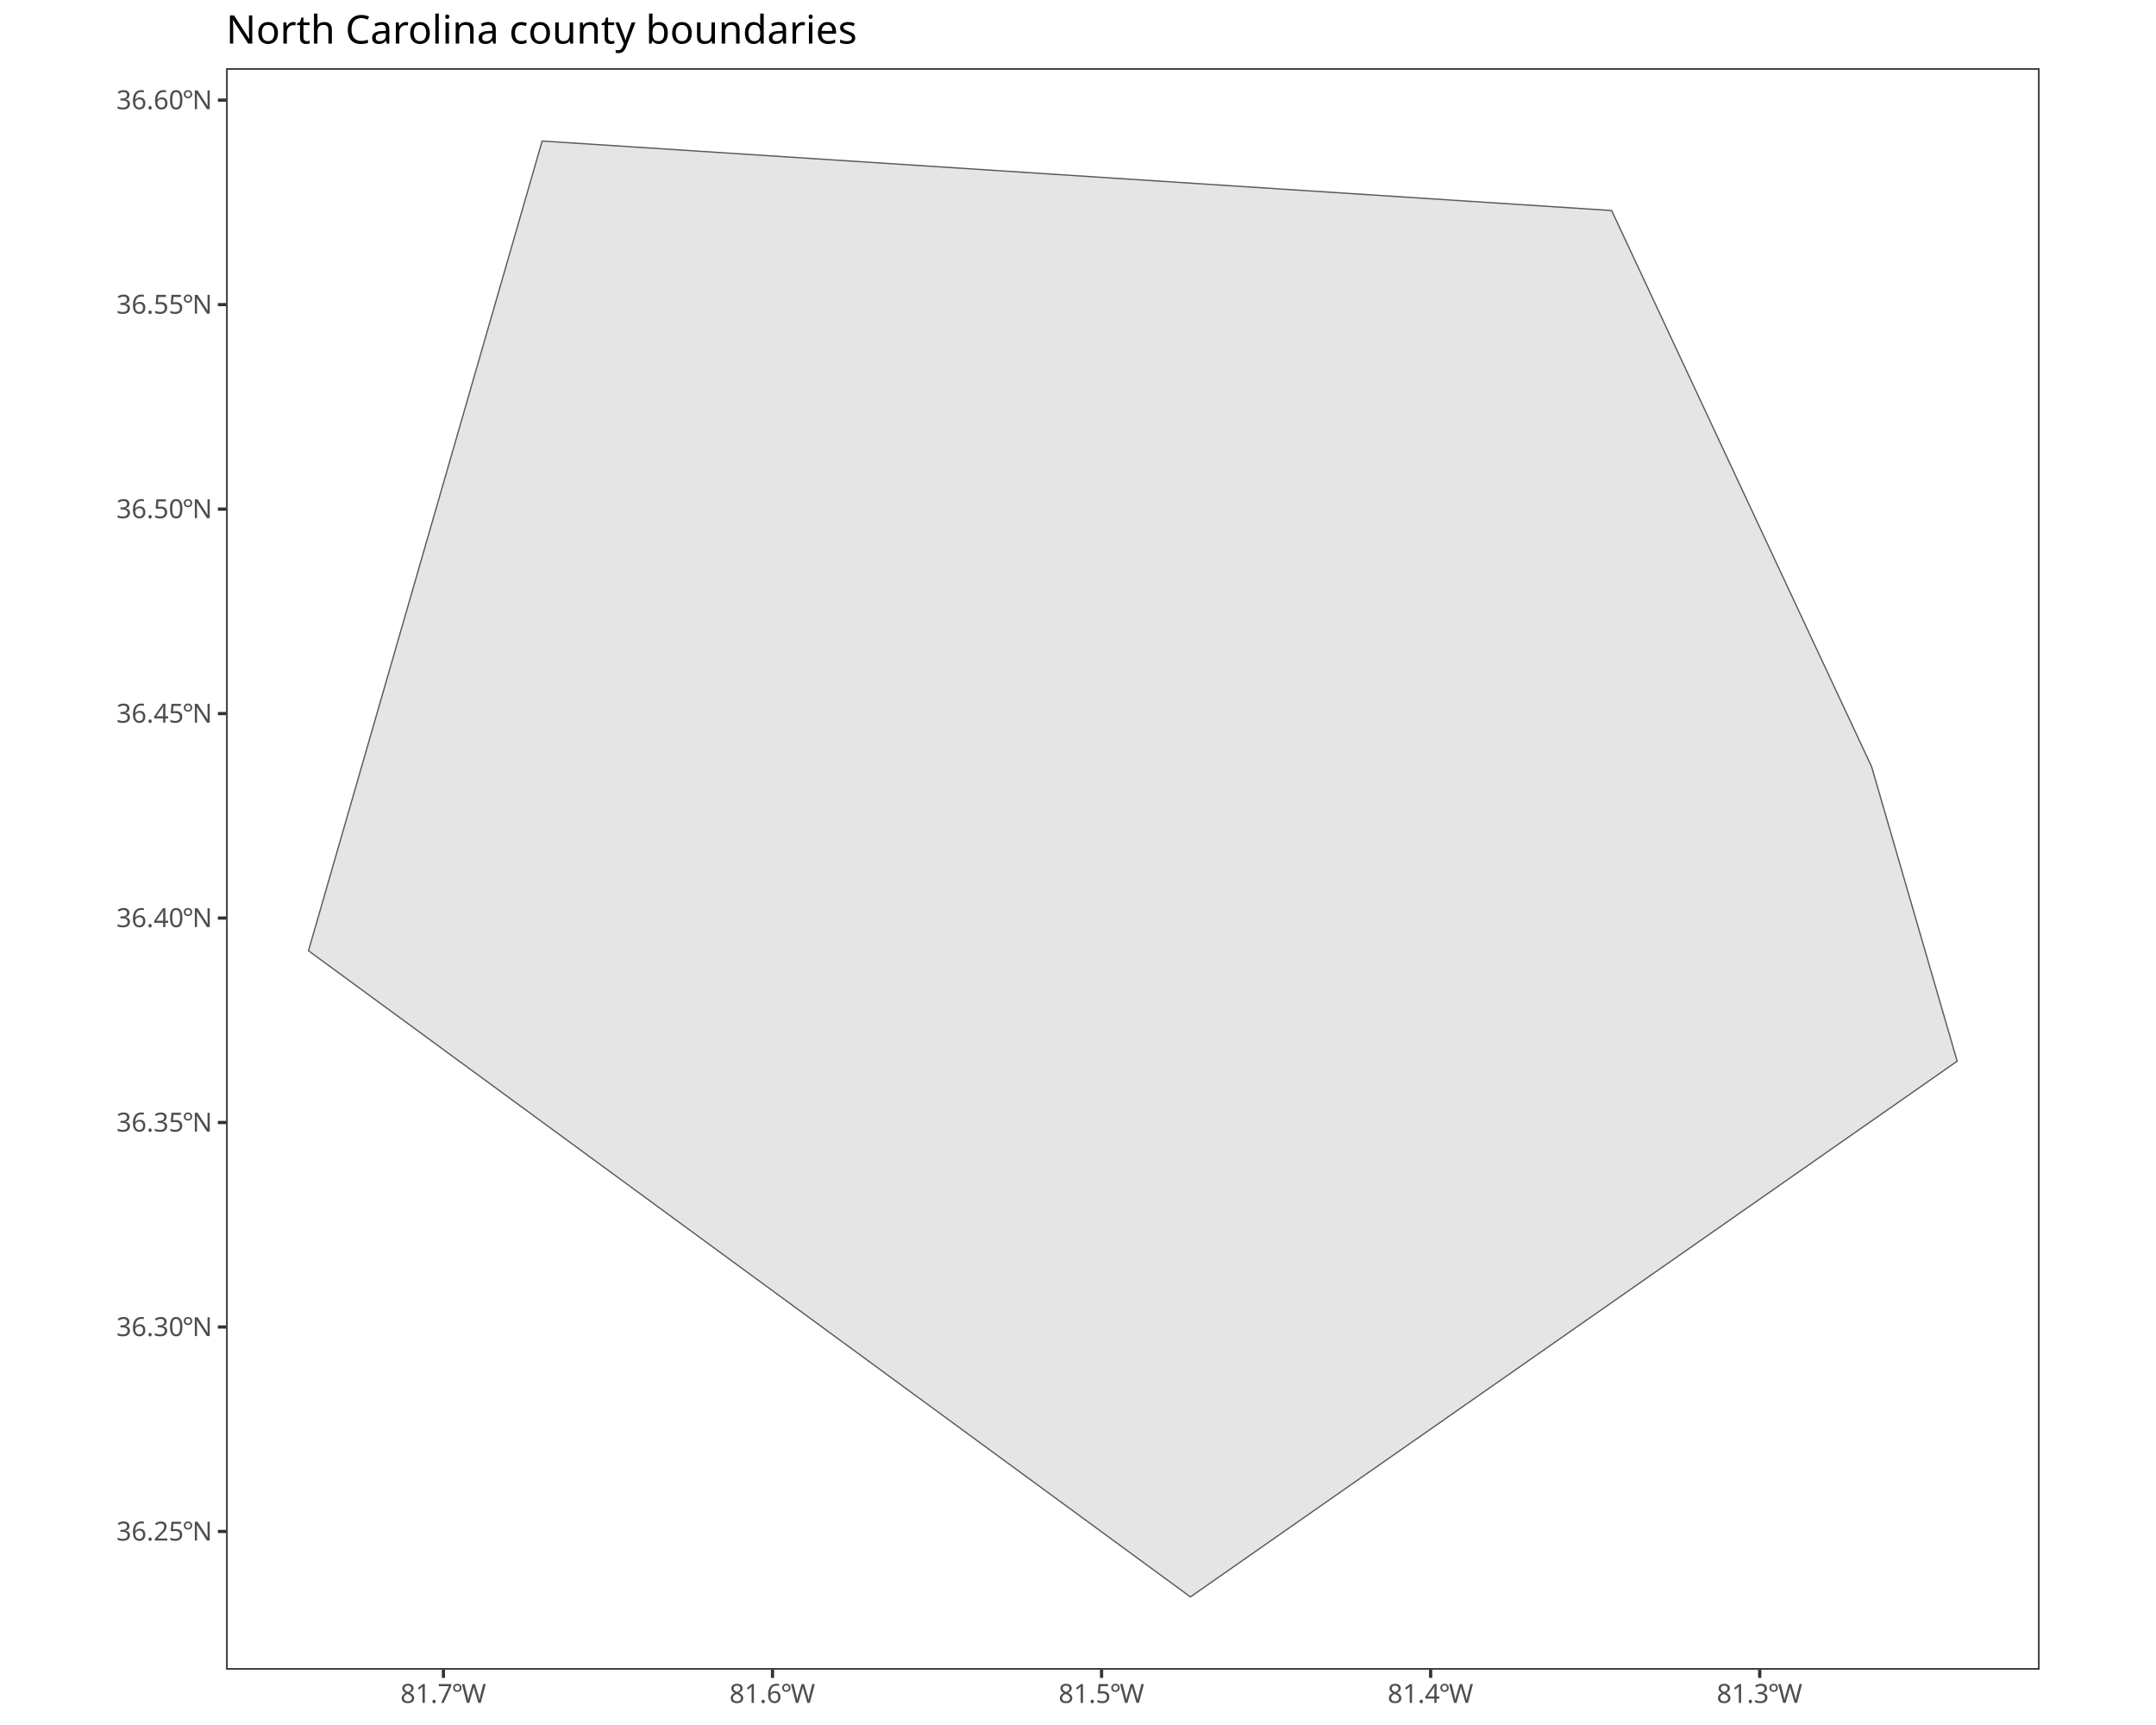
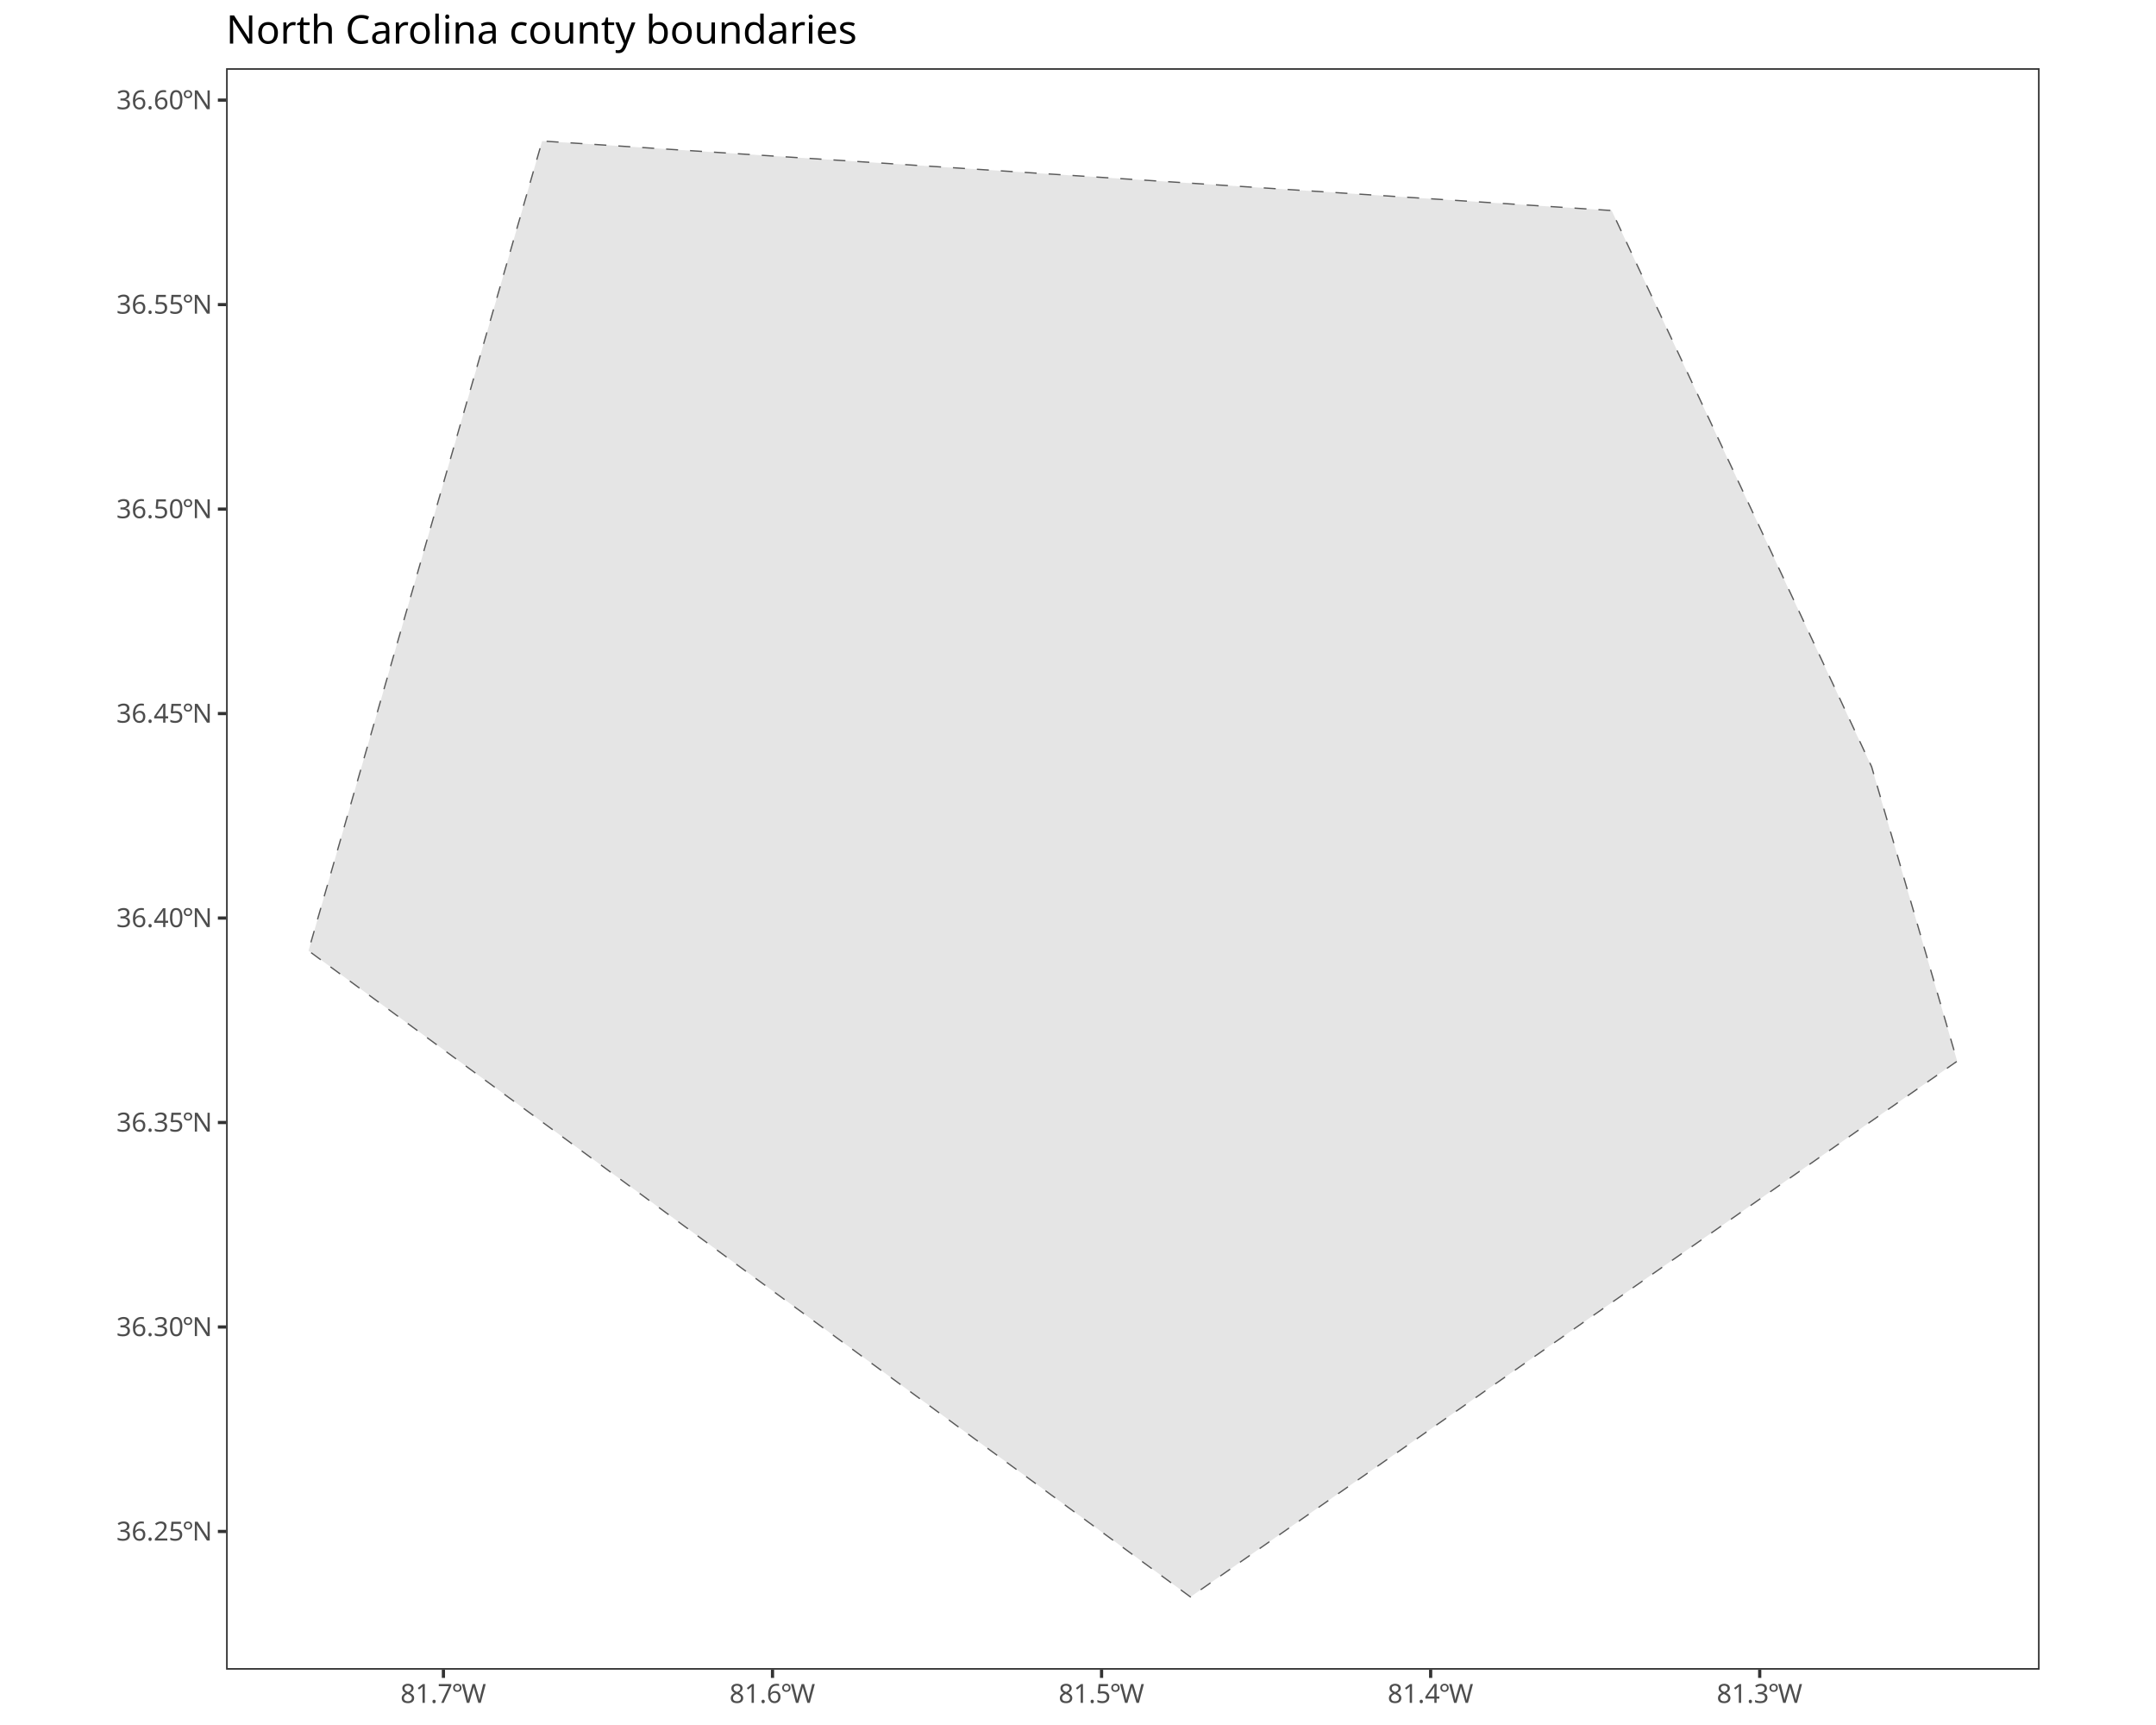
<svg xmlns="http://www.w3.org/2000/svg" class="svglite" data-engine-version="2.0" width="720.00pt" height="576.00pt" viewBox="0 0 720.00 576.00">
  <defs>
    <style type="text/css">
    .svglite line, .svglite polyline, .svglite polygon, .svglite path, .svglite rect, .svglite circle {
      fill: none;
      stroke: #000000;
      stroke-linecap: round;
      stroke-linejoin: round;
      stroke-miterlimit: 10.00;
    }
  </style>
  </defs>
  <rect width="100%" height="100%" style="stroke: none; fill: #FFFFFF;" />
  <defs>
    <clipPath id="cpMC4wMHw3MjAuMDB8MC4wMHw1NzYuMDA=">
      <rect x="0.00" y="0.00" width="720.00" height="576.00" />
    </clipPath>
  </defs>
  <g clip-path="url(#cpMC4wMHw3MjAuMDB8MC4wMHw1NzYuMDA=)">
</g>
  <defs>
    <clipPath id="cpMzMuMzl8Njg2LjYxfDAuMDB8NTc2LjAw">
      <rect x="33.39" y="0.00" width="653.21" height="576.00" />
    </clipPath>
  </defs>
  <g clip-path="url(#cpMzMuMzl8Njg2LjYxfDAuMDB8NTc2LjAw)">
    <rect x="33.39" y="0.00" width="653.21" height="576.00" style="stroke-width: 1.07; stroke: #FFFFFF; fill: #FFFFFF;" />
  </g>
  <g clip-path="url(#cpMC4wMHw3MjAuMDB8MC4wMHw1NzYuMDA=)">
</g>
  <defs>
    <clipPath id="cpNzUuNTB8NjgxLjEzfDIyLjc4fDU1Ny41Mw==">
      <rect x="75.50" y="22.78" width="605.63" height="534.75" />
    </clipPath>
  </defs>
  <g clip-path="url(#cpNzUuNTB8NjgxLjEzfDIyLjc4fDU1Ny41Mw==)">
    <rect x="75.50" y="22.78" width="605.63" height="534.75" style="stroke-width: 1.07; stroke: none; fill: #FFFFFF;" />
-     <path d="M 397.54 533.23 L 103.02 317.47 L 181.05 47.09 L 538.21 70.30 L 625.03 256.02 L 653.60 354.34 L 397.54 533.23 Z" style="fill-rule: evenodd; fill: #E5E5E5; stroke-width: 0.43; stroke: #595959; stroke-linecap: butt;" />
+     <path d="M 397.54 533.23 L 103.02 317.47 L 181.05 47.09 L 538.21 70.30 L 625.03 256.02 L 653.60 354.34 L 397.54 533.23 Z" style="fill-rule: evenodd; fill: #E5E5E5; stroke-width: 0.43; stroke: #595959; stroke-dasharray: 4.00,4.00; stroke-linecap: butt;" />
    <rect x="75.50" y="22.78" width="605.63" height="534.75" style="stroke-width: 1.07; stroke: #333333;" />
  </g>
  <g clip-path="url(#cpMC4wMHw3MjAuMDB8MC4wMHw1NzYuMDA=)">
    <text x="38.87" y="514.41" style="font-size: 8.80px; fill: #4D4D4D; font-family: sans;" textLength="22.02px" lengthAdjust="spacingAndGlyphs">36.25</text>
    <text x="60.90" y="514.41" style="font-size: 8.80px; fill: #4D4D4D; font-family: sans;" textLength="3.31px" lengthAdjust="spacingAndGlyphs">°</text>
    <text x="64.21" y="514.41" style="font-size: 8.80px; fill: #4D4D4D; font-family: sans;" textLength="6.36px" lengthAdjust="spacingAndGlyphs">N</text>
    <text x="38.87" y="446.13" style="font-size: 8.80px; fill: #4D4D4D; font-family: sans;" textLength="22.02px" lengthAdjust="spacingAndGlyphs">36.30</text>
    <text x="60.90" y="446.13" style="font-size: 8.80px; fill: #4D4D4D; font-family: sans;" textLength="3.31px" lengthAdjust="spacingAndGlyphs">°</text>
    <text x="64.21" y="446.13" style="font-size: 8.80px; fill: #4D4D4D; font-family: sans;" textLength="6.36px" lengthAdjust="spacingAndGlyphs">N</text>
    <text x="38.87" y="377.85" style="font-size: 8.80px; fill: #4D4D4D; font-family: sans;" textLength="22.02px" lengthAdjust="spacingAndGlyphs">36.35</text>
    <text x="60.90" y="377.85" style="font-size: 8.80px; fill: #4D4D4D; font-family: sans;" textLength="3.31px" lengthAdjust="spacingAndGlyphs">°</text>
    <text x="64.21" y="377.85" style="font-size: 8.80px; fill: #4D4D4D; font-family: sans;" textLength="6.36px" lengthAdjust="spacingAndGlyphs">N</text>
    <text x="38.87" y="309.57" style="font-size: 8.80px; fill: #4D4D4D; font-family: sans;" textLength="22.02px" lengthAdjust="spacingAndGlyphs">36.40</text>
    <text x="60.90" y="309.57" style="font-size: 8.80px; fill: #4D4D4D; font-family: sans;" textLength="3.31px" lengthAdjust="spacingAndGlyphs">°</text>
    <text x="64.21" y="309.57" style="font-size: 8.80px; fill: #4D4D4D; font-family: sans;" textLength="6.36px" lengthAdjust="spacingAndGlyphs">N</text>
    <text x="38.87" y="241.30" style="font-size: 8.80px; fill: #4D4D4D; font-family: sans;" textLength="22.02px" lengthAdjust="spacingAndGlyphs">36.45</text>
    <text x="60.90" y="241.30" style="font-size: 8.80px; fill: #4D4D4D; font-family: sans;" textLength="3.31px" lengthAdjust="spacingAndGlyphs">°</text>
    <text x="64.21" y="241.30" style="font-size: 8.80px; fill: #4D4D4D; font-family: sans;" textLength="6.36px" lengthAdjust="spacingAndGlyphs">N</text>
    <text x="38.87" y="173.02" style="font-size: 8.80px; fill: #4D4D4D; font-family: sans;" textLength="22.02px" lengthAdjust="spacingAndGlyphs">36.50</text>
    <text x="60.90" y="173.02" style="font-size: 8.80px; fill: #4D4D4D; font-family: sans;" textLength="3.31px" lengthAdjust="spacingAndGlyphs">°</text>
    <text x="64.21" y="173.02" style="font-size: 8.80px; fill: #4D4D4D; font-family: sans;" textLength="6.36px" lengthAdjust="spacingAndGlyphs">N</text>
    <text x="38.87" y="104.74" style="font-size: 8.80px; fill: #4D4D4D; font-family: sans;" textLength="22.02px" lengthAdjust="spacingAndGlyphs">36.55</text>
    <text x="60.90" y="104.74" style="font-size: 8.80px; fill: #4D4D4D; font-family: sans;" textLength="3.31px" lengthAdjust="spacingAndGlyphs">°</text>
    <text x="64.21" y="104.74" style="font-size: 8.80px; fill: #4D4D4D; font-family: sans;" textLength="6.36px" lengthAdjust="spacingAndGlyphs">N</text>
    <text x="38.87" y="36.47" style="font-size: 8.80px; fill: #4D4D4D; font-family: sans;" textLength="22.02px" lengthAdjust="spacingAndGlyphs">36.60</text>
    <text x="60.90" y="36.47" style="font-size: 8.80px; fill: #4D4D4D; font-family: sans;" textLength="3.31px" lengthAdjust="spacingAndGlyphs">°</text>
    <text x="64.21" y="36.47" style="font-size: 8.80px; fill: #4D4D4D; font-family: sans;" textLength="6.36px" lengthAdjust="spacingAndGlyphs">N</text>
    <polyline points="72.76,511.38 75.50,511.38 " style="stroke-width: 1.07; stroke: #333333; stroke-linecap: butt;" />
    <polyline points="72.76,443.10 75.50,443.10 " style="stroke-width: 1.07; stroke: #333333; stroke-linecap: butt;" />
    <polyline points="72.76,374.82 75.50,374.82 " style="stroke-width: 1.07; stroke: #333333; stroke-linecap: butt;" />
    <polyline points="72.76,306.54 75.50,306.54 " style="stroke-width: 1.07; stroke: #333333; stroke-linecap: butt;" />
    <polyline points="72.76,238.27 75.50,238.27 " style="stroke-width: 1.07; stroke: #333333; stroke-linecap: butt;" />
    <polyline points="72.76,169.99 75.50,169.99 " style="stroke-width: 1.07; stroke: #333333; stroke-linecap: butt;" />
    <polyline points="72.76,101.71 75.50,101.71 " style="stroke-width: 1.07; stroke: #333333; stroke-linecap: butt;" />
    <polyline points="72.76,33.43 75.50,33.43 " style="stroke-width: 1.07; stroke: #333333; stroke-linecap: butt;" />
    <polyline points="148.08,560.27 148.08,557.53 " style="stroke-width: 1.07; stroke: #333333; stroke-linecap: butt;" />
    <polyline points="257.98,560.27 257.98,557.53 " style="stroke-width: 1.07; stroke: #333333; stroke-linecap: butt;" />
    <polyline points="367.87,560.27 367.87,557.53 " style="stroke-width: 1.07; stroke: #333333; stroke-linecap: butt;" />
    <polyline points="477.77,560.27 477.77,557.53 " style="stroke-width: 1.07; stroke: #333333; stroke-linecap: butt;" />
    <polyline points="587.66,560.27 587.66,557.53 " style="stroke-width: 1.07; stroke: #333333; stroke-linecap: butt;" />
    <text x="133.71" y="568.61" style="font-size: 8.80px; fill: #4D4D4D; font-family: sans;" textLength="17.13px" lengthAdjust="spacingAndGlyphs">81.7</text>
    <text x="150.84" y="568.61" style="font-size: 8.80px; fill: #4D4D4D; font-family: sans;" textLength="3.31px" lengthAdjust="spacingAndGlyphs">°</text>
    <text x="154.15" y="568.61" style="font-size: 8.80px; fill: #4D4D4D; font-family: sans;" textLength="8.31px" lengthAdjust="spacingAndGlyphs">W</text>
    <text x="243.60" y="568.61" style="font-size: 8.80px; fill: #4D4D4D; font-family: sans;" textLength="17.13px" lengthAdjust="spacingAndGlyphs">81.6</text>
    <text x="260.73" y="568.61" style="font-size: 8.80px; fill: #4D4D4D; font-family: sans;" textLength="3.31px" lengthAdjust="spacingAndGlyphs">°</text>
    <text x="264.04" y="568.61" style="font-size: 8.80px; fill: #4D4D4D; font-family: sans;" textLength="8.31px" lengthAdjust="spacingAndGlyphs">W</text>
    <text x="353.50" y="568.61" style="font-size: 8.80px; fill: #4D4D4D; font-family: sans;" textLength="17.13px" lengthAdjust="spacingAndGlyphs">81.5</text>
    <text x="370.63" y="568.61" style="font-size: 8.80px; fill: #4D4D4D; font-family: sans;" textLength="3.31px" lengthAdjust="spacingAndGlyphs">°</text>
    <text x="373.94" y="568.61" style="font-size: 8.80px; fill: #4D4D4D; font-family: sans;" textLength="8.31px" lengthAdjust="spacingAndGlyphs">W</text>
    <text x="463.39" y="568.61" style="font-size: 8.80px; fill: #4D4D4D; font-family: sans;" textLength="17.13px" lengthAdjust="spacingAndGlyphs">81.4</text>
    <text x="480.52" y="568.61" style="font-size: 8.80px; fill: #4D4D4D; font-family: sans;" textLength="3.31px" lengthAdjust="spacingAndGlyphs">°</text>
    <text x="483.83" y="568.61" style="font-size: 8.80px; fill: #4D4D4D; font-family: sans;" textLength="8.31px" lengthAdjust="spacingAndGlyphs">W</text>
    <text x="573.29" y="568.61" style="font-size: 8.80px; fill: #4D4D4D; font-family: sans;" textLength="17.13px" lengthAdjust="spacingAndGlyphs">81.3</text>
    <text x="590.42" y="568.61" style="font-size: 8.80px; fill: #4D4D4D; font-family: sans;" textLength="3.31px" lengthAdjust="spacingAndGlyphs">°</text>
    <text x="593.73" y="568.61" style="font-size: 8.80px; fill: #4D4D4D; font-family: sans;" textLength="8.31px" lengthAdjust="spacingAndGlyphs">W</text>
    <text x="75.50" y="14.56" style="font-size: 13.20px; font-family: sans;" textLength="196.67px" lengthAdjust="spacingAndGlyphs">North Carolina county boundaries</text>
  </g>
</svg>
